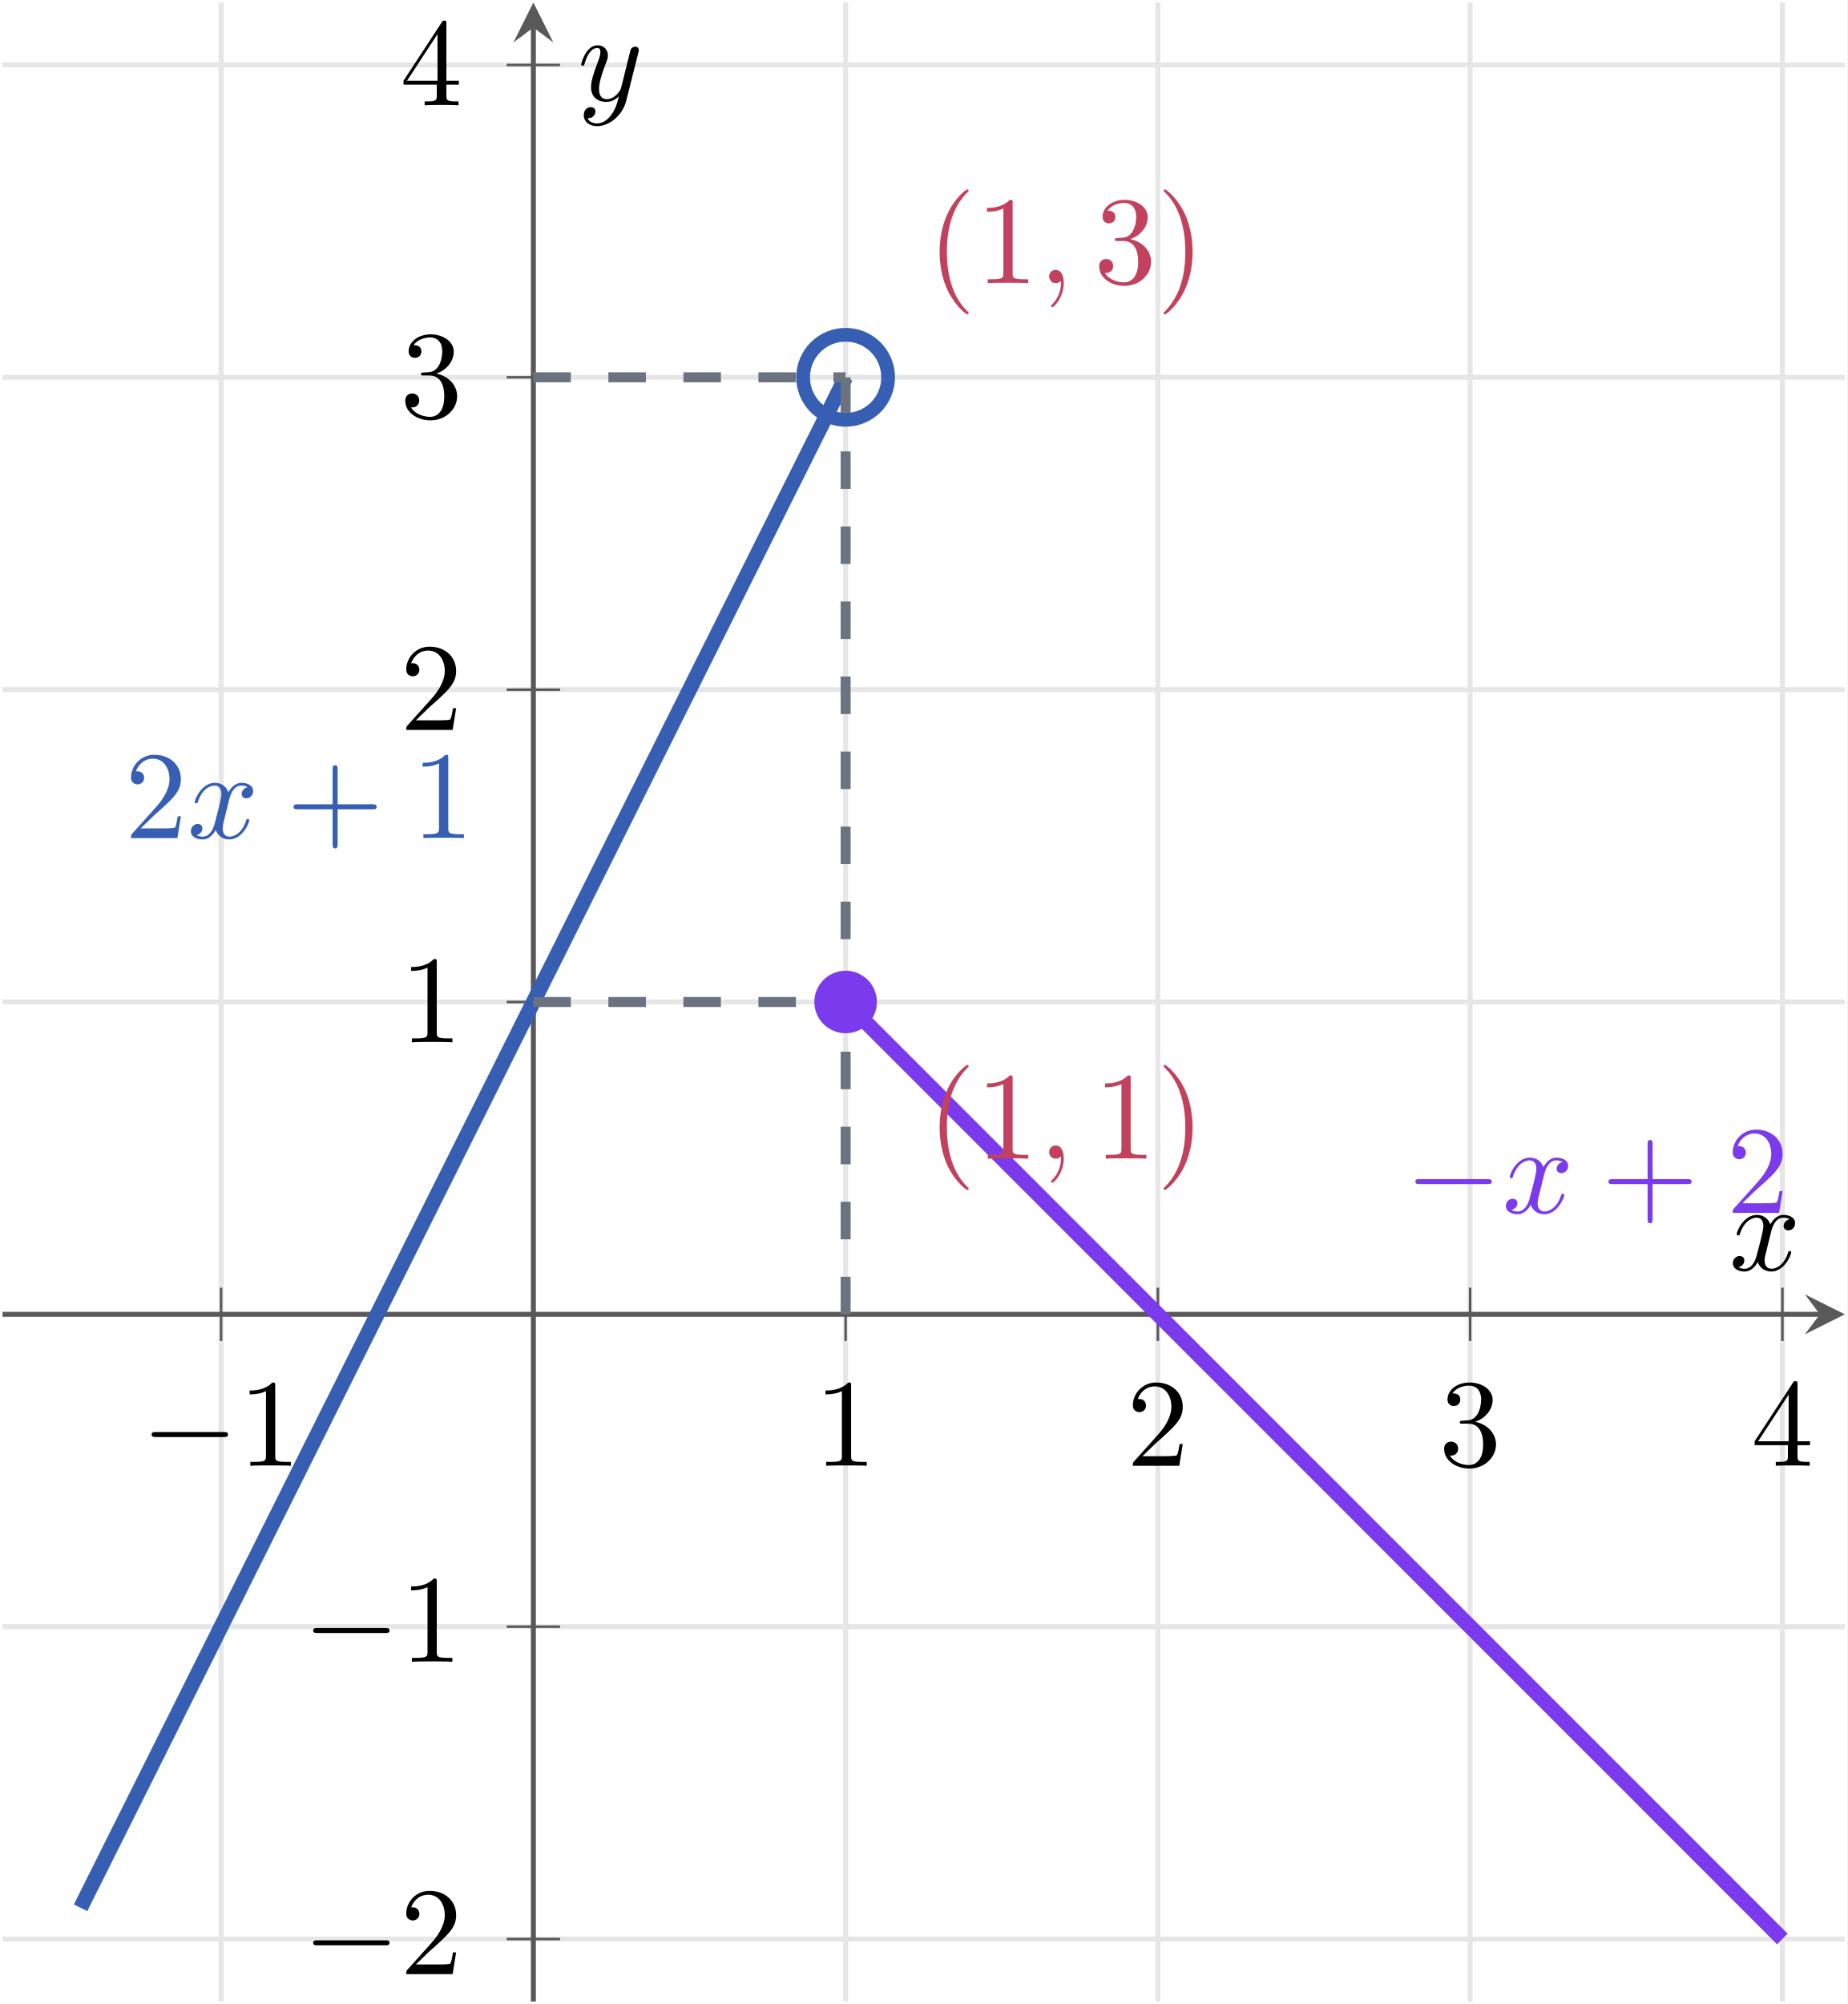
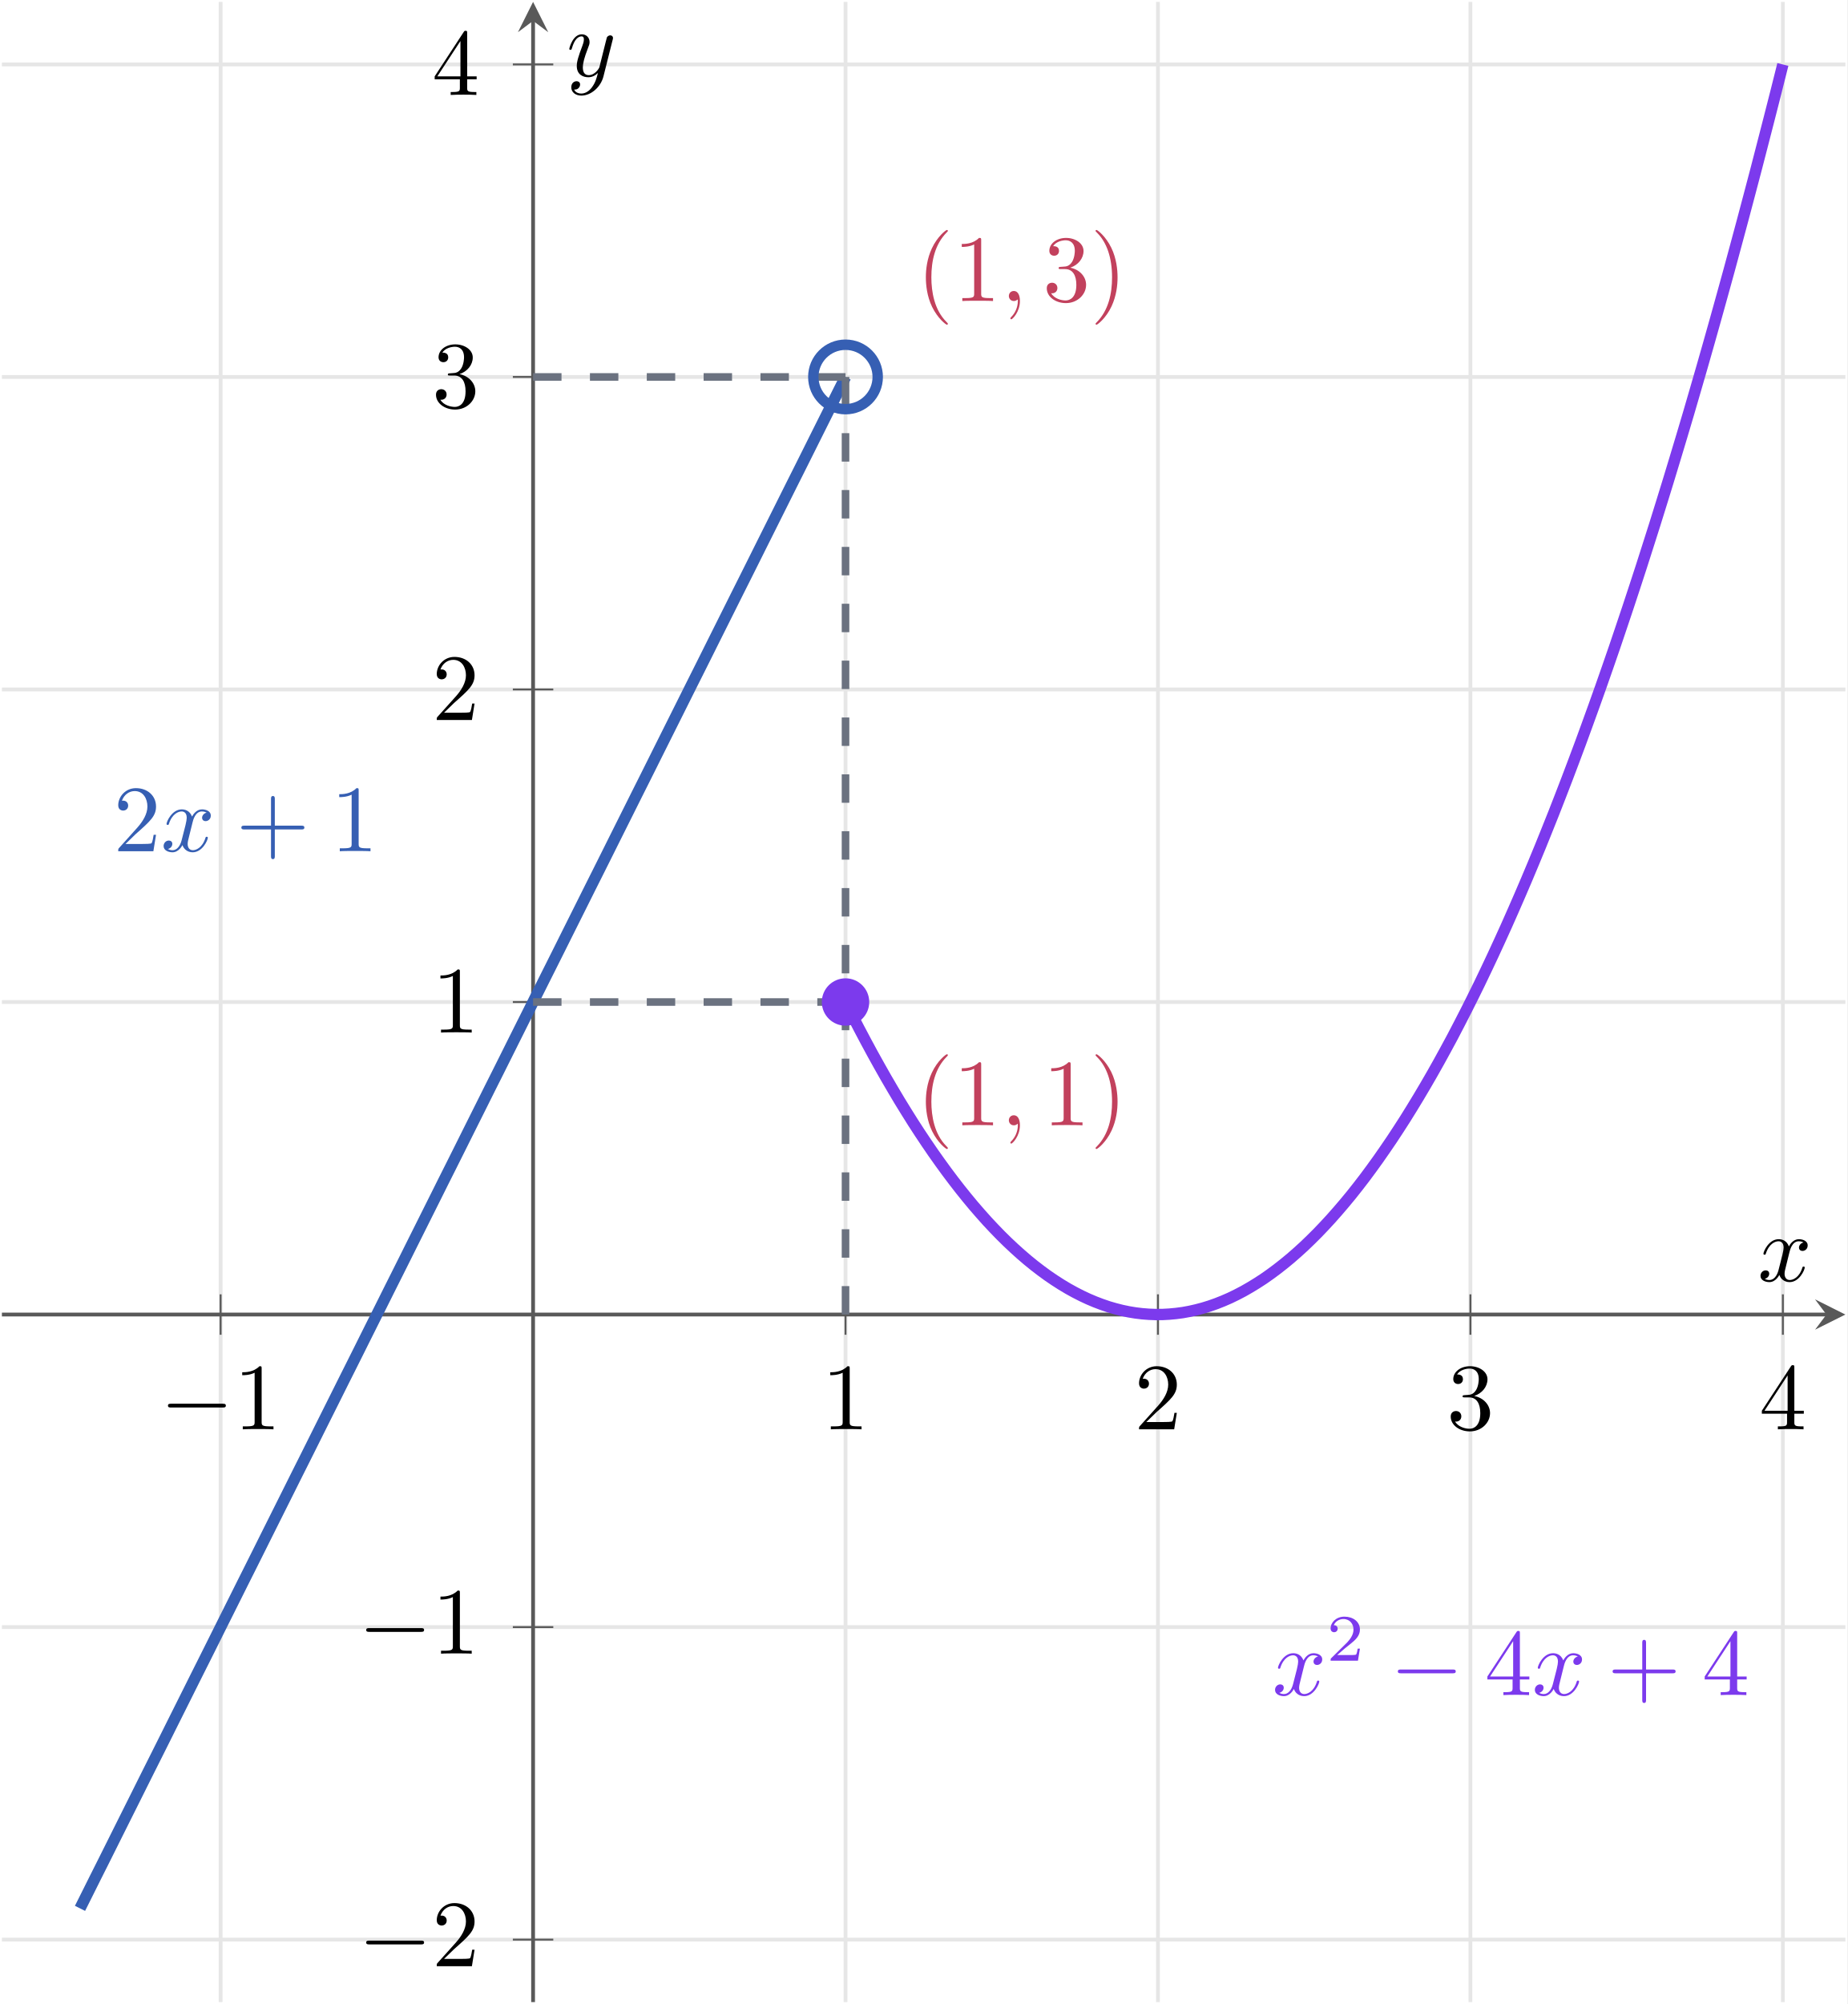
- <svg xmlns="http://www.w3.org/2000/svg" xmlns:xlink="http://www.w3.org/1999/xlink" version="1.1" width="147.215pt" height="159.656pt" viewBox="-67.02 -65.664 147.215 159.656">
-   <rect x="-67.02" y="-65.664" width="147.215" height="159.656" fill="white" />
+ <svg xmlns="http://www.w3.org/2000/svg" xmlns:xlink="http://www.w3.org/1999/xlink" version="1.1" width="194.258pt" height="210.684pt" viewBox="-67.02 -67.02 194.258 210.684">
+   <rect x="-67.02" y="-67.02" width="194.258" height="210.684" fill="white" />
  <defs>
    <path id="g0-0" d="M6.565-2.291C6.735-2.291 6.914-2.291 6.914-2.491S6.735-2.69 6.565-2.69H1.176C1.006-2.69 .827-2.69 .827-2.491S1.006-2.291 1.176-2.291H6.565Z" />
    <path id="g1-59" d="M2.022-.01C2.022-.667 1.773-1.056 1.385-1.056C1.056-1.056 .857-.807 .857-.528C.857-.259 1.056 0 1.385 0C1.504 0 1.634-.04 1.733-.13C1.763-.149 1.773-.159 1.783-.159S1.803-.149 1.803-.01C1.803 .727 1.455 1.325 1.126 1.654C1.016 1.763 1.016 1.783 1.016 1.813C1.016 1.883 1.066 1.923 1.116 1.923C1.225 1.923 2.022 1.156 2.022-.01Z" />
    <path id="g1-120" d="M3.328-3.009C3.387-3.268 3.616-4.184 4.314-4.184C4.364-4.184 4.603-4.184 4.812-4.055C4.533-4.005 4.334-3.756 4.334-3.517C4.334-3.357 4.443-3.168 4.712-3.168C4.932-3.168 5.25-3.347 5.25-3.746C5.25-4.264 4.663-4.403 4.324-4.403C3.746-4.403 3.397-3.875 3.278-3.646C3.029-4.304 2.491-4.403 2.202-4.403C1.166-4.403 .598-3.118 .598-2.869C.598-2.77 .697-2.77 .717-2.77C.797-2.77 .827-2.79 .847-2.879C1.186-3.935 1.843-4.184 2.182-4.184C2.371-4.184 2.72-4.095 2.72-3.517C2.72-3.208 2.55-2.54 2.182-1.146C2.022-.528 1.674-.11 1.235-.11C1.176-.11 .946-.11 .737-.239C.986-.289 1.205-.498 1.205-.777C1.205-1.046 .986-1.126 .837-1.126C.538-1.126 .289-.867 .289-.548C.289-.09 .787 .11 1.225 .11C1.883 .11 2.242-.588 2.271-.648C2.391-.279 2.75 .11 3.347 .11C4.374 .11 4.941-1.176 4.941-1.425C4.941-1.524 4.852-1.524 4.822-1.524C4.732-1.524 4.712-1.484 4.692-1.415C4.364-.349 3.686-.11 3.367-.11C2.979-.11 2.819-.428 2.819-.767C2.819-.986 2.879-1.205 2.989-1.644L3.328-3.009Z" />
    <path id="g1-121" d="M4.842-3.796C4.882-3.935 4.882-3.955 4.882-4.025C4.882-4.204 4.742-4.294 4.593-4.294C4.493-4.294 4.334-4.234 4.244-4.085C4.224-4.035 4.144-3.726 4.105-3.547C4.035-3.288 3.965-3.019 3.905-2.75L3.457-.956C3.417-.807 2.989-.11 2.331-.11C1.823-.11 1.714-.548 1.714-.917C1.714-1.375 1.883-1.993 2.222-2.869C2.381-3.278 2.421-3.387 2.421-3.587C2.421-4.035 2.102-4.403 1.604-4.403C.658-4.403 .289-2.959 .289-2.869C.289-2.77 .389-2.77 .408-2.77C.508-2.77 .518-2.79 .568-2.949C.837-3.885 1.235-4.184 1.574-4.184C1.654-4.184 1.823-4.184 1.823-3.866C1.823-3.616 1.724-3.357 1.654-3.168C1.255-2.112 1.076-1.544 1.076-1.076C1.076-.189 1.704 .11 2.291 .11C2.68 .11 3.019-.06 3.298-.339C3.168 .179 3.049 .667 2.65 1.196C2.391 1.534 2.012 1.823 1.554 1.823C1.415 1.823 .966 1.793 .797 1.405C.956 1.405 1.086 1.405 1.225 1.285C1.325 1.196 1.425 1.066 1.425 .877C1.425 .568 1.156 .528 1.056 .528C.827 .528 .498 .687 .498 1.176C.498 1.674 .936 2.042 1.554 2.042C2.58 2.042 3.606 1.136 3.885 .01L4.842-3.796Z" />
    <path id="g2-40" d="M3.298 2.391C3.298 2.361 3.298 2.341 3.128 2.172C1.883 .917 1.564-.966 1.564-2.491C1.564-4.224 1.943-5.958 3.168-7.203C3.298-7.323 3.298-7.342 3.298-7.372C3.298-7.442 3.258-7.472 3.198-7.472C3.098-7.472 2.202-6.795 1.614-5.529C1.106-4.433 .986-3.328 .986-2.491C.986-1.714 1.096-.508 1.644 .618C2.242 1.843 3.098 2.491 3.198 2.491C3.258 2.491 3.298 2.461 3.298 2.391Z" />
    <path id="g2-41" d="M2.879-2.491C2.879-3.268 2.77-4.473 2.222-5.599C1.624-6.824 .767-7.472 .667-7.472C.608-7.472 .568-7.432 .568-7.372C.568-7.342 .568-7.323 .757-7.143C1.733-6.157 2.301-4.573 2.301-2.491C2.301-.787 1.933 .966 .697 2.222C.568 2.341 .568 2.361 .568 2.391C.568 2.451 .608 2.491 .667 2.491C.767 2.491 1.664 1.813 2.252 .548C2.76-.548 2.879-1.654 2.879-2.491Z" />
    <path id="g2-43" d="M4.075-2.291H6.854C6.994-2.291 7.183-2.291 7.183-2.491S6.994-2.69 6.854-2.69H4.075V-5.479C4.075-5.619 4.075-5.808 3.875-5.808S3.676-5.619 3.676-5.479V-2.69H.887C.747-2.69 .558-2.69 .558-2.491S.747-2.291 .887-2.291H3.676V.498C3.676 .638 3.676 .827 3.875 .827S4.075 .638 4.075 .498V-2.291Z" />
    <path id="g2-49" d="M2.929-6.376C2.929-6.615 2.929-6.635 2.7-6.635C2.082-5.998 1.205-5.998 .887-5.998V-5.689C1.086-5.689 1.674-5.689 2.192-5.948V-.787C2.192-.428 2.162-.309 1.265-.309H.946V0C1.295-.03 2.162-.03 2.56-.03S3.826-.03 4.174 0V-.309H3.856C2.959-.309 2.929-.418 2.929-.787V-6.376Z" />
    <path id="g2-50" d="M1.265-.767L2.321-1.793C3.875-3.168 4.473-3.706 4.473-4.702C4.473-5.838 3.577-6.635 2.361-6.635C1.235-6.635 .498-5.719 .498-4.832C.498-4.274 .996-4.274 1.026-4.274C1.196-4.274 1.544-4.394 1.544-4.802C1.544-5.061 1.365-5.32 1.016-5.32C.936-5.32 .917-5.32 .887-5.31C1.116-5.958 1.654-6.326 2.232-6.326C3.138-6.326 3.567-5.519 3.567-4.702C3.567-3.905 3.068-3.118 2.521-2.501L.608-.369C.498-.259 .498-.239 .498 0H4.194L4.473-1.733H4.224C4.174-1.435 4.105-.996 4.005-.847C3.935-.767 3.278-.767 3.059-.767H1.265Z" />
    <path id="g2-51" d="M2.889-3.507C3.706-3.776 4.284-4.473 4.284-5.26C4.284-6.077 3.407-6.635 2.451-6.635C1.445-6.635 .687-6.037 .687-5.28C.687-4.951 .907-4.762 1.196-4.762C1.504-4.762 1.704-4.981 1.704-5.27C1.704-5.768 1.235-5.768 1.086-5.768C1.395-6.257 2.052-6.386 2.411-6.386C2.819-6.386 3.367-6.167 3.367-5.27C3.367-5.151 3.347-4.573 3.088-4.134C2.79-3.656 2.451-3.626 2.202-3.616C2.122-3.606 1.883-3.587 1.813-3.587C1.733-3.577 1.664-3.567 1.664-3.467C1.664-3.357 1.733-3.357 1.903-3.357H2.341C3.158-3.357 3.527-2.68 3.527-1.704C3.527-.349 2.839-.06 2.401-.06C1.973-.06 1.225-.229 .877-.817C1.225-.767 1.534-.986 1.534-1.365C1.534-1.724 1.265-1.923 .976-1.923C.737-1.923 .418-1.783 .418-1.345C.418-.438 1.345 .219 2.431 .219C3.646 .219 4.553-.687 4.553-1.704C4.553-2.521 3.925-3.298 2.889-3.507Z" />
    <path id="g2-52" d="M2.929-1.644V-.777C2.929-.418 2.909-.309 2.172-.309H1.963V0C2.371-.03 2.889-.03 3.308-.03S4.254-.03 4.663 0V-.309H4.453C3.716-.309 3.696-.418 3.696-.777V-1.644H4.692V-1.953H3.696V-6.486C3.696-6.685 3.696-6.745 3.537-6.745C3.447-6.745 3.417-6.745 3.337-6.625L.279-1.953V-1.644H2.929ZM2.989-1.953H.558L2.989-5.669V-1.953Z" />
+     <path id="g3-50" d="M3.522-1.269H3.285C3.264-1.116 3.194-.704 3.103-.635C3.048-.593 2.511-.593 2.413-.593H1.13C1.862-1.241 2.106-1.437 2.525-1.764C3.041-2.176 3.522-2.608 3.522-3.271C3.522-4.115 2.783-4.631 1.89-4.631C1.025-4.631 .439-4.024 .439-3.382C.439-3.027 .739-2.992 .809-2.992C.976-2.992 1.179-3.11 1.179-3.361C1.179-3.487 1.13-3.731 .767-3.731C.983-4.226 1.458-4.38 1.785-4.38C2.483-4.38 2.845-3.836 2.845-3.271C2.845-2.664 2.413-2.183 2.19-1.932L.509-.272C.439-.209 .439-.195 .439 0H3.313L3.522-1.269Z" />
  </defs>
  <g id="page1">
-     <path d="M-49.402 93.793V-65.464M.367 93.793V-65.464M25.25 93.793V-65.464M50.133 93.793V-65.464M75.019 93.793V-65.464" stroke="#e6e6e6" fill="none" stroke-width=".399" stroke-miterlimit="10" />
-     <path d="M-66.82 88.816H79.996M-66.82 63.93H79.996M-66.82 14.164H79.996M-66.82-10.718H79.996M-66.82-35.605H79.996M-66.82-60.488H79.996" stroke="#e6e6e6" fill="none" stroke-width=".399" stroke-miterlimit="10" />
-     <path d="M-49.402 41.172V36.922M.367 41.172V36.922M25.25 41.172V36.922M50.133 41.172V36.922M75.019 41.172V36.922" stroke="#595959" fill="none" stroke-width=".199" stroke-miterlimit="10" />
-     <path d="M-26.645 88.816H-22.391M-26.645 63.93H-22.391M-26.645 14.164H-22.391M-26.645-10.718H-22.391M-26.645-35.605H-22.391M-26.645-60.488H-22.391" stroke="#595959" fill="none" stroke-width=".199" stroke-miterlimit="10" />
-     <path d="M-66.82 39.047H78.004" stroke="#595959" fill="none" stroke-width=".399" stroke-miterlimit="10" />
-     <path d="M79.996 39.047L76.809 37.453L78.004 39.047L76.809 40.641" fill="#595959" />
-     <path d="M-24.516 93.793V-63.472" stroke="#595959" fill="none" stroke-width=".399" stroke-miterlimit="10" />
-     <path d="M-24.516-65.465L-26.109-62.277L-24.516-63.473L-22.922-62.277" fill="#595959" />
-     <g transform="matrix(1 0 0 1 10.8544 -40.7093)">
-       <use x="-66.62" y="91.823" xlink:href="#g0-0" />
-       <use x="-58.871" y="91.823" xlink:href="#g2-49" />
+     <path d="M-43.82 143.464V-66.821M21.895 143.464V-66.821M54.749 143.464V-66.821M87.609 143.464V-66.821M120.465 143.464V-66.821" stroke="#e6e6e6" fill="none" stroke-width=".399" stroke-miterlimit="10" />
+     <path d="M-66.82 136.894H127.04M-66.82 104.039H127.04M-66.82 38.324H127.04M-66.82 5.464H127.04M-66.82-27.391H127.04M-66.82-60.246H127.04" stroke="#e6e6e6" fill="none" stroke-width=".399" stroke-miterlimit="10" />
+     <path d="M-43.82 73.304V69.054M21.895 73.304V69.054M54.749 73.304V69.054M87.609 73.304V69.054M120.465 73.304V69.054" stroke="#595959" fill="none" stroke-width=".199" stroke-miterlimit="10" />
+     <path d="M-13.09 136.894H-8.836M-13.09 104.039H-8.836M-13.09 38.324H-8.836M-13.09 5.464H-8.836M-13.09-27.391H-8.836M-13.09-60.246H-8.836" stroke="#595959" fill="none" stroke-width=".199" stroke-miterlimit="10" />
+     <path d="M-66.82 71.179H125.046" stroke="#595959" fill="none" stroke-width=".399" stroke-miterlimit="10" />
+     <path d="M127.039 71.18L123.851 69.586L125.047 71.18L123.851 72.773" fill="#595959" />
+     <path d="M-10.961 143.464V-64.829" stroke="#595959" fill="none" stroke-width=".399" stroke-miterlimit="10" />
+     <path d="M-10.961-66.82L-12.555-63.633L-10.961-64.828L-9.367-63.633" fill="#595959" />
+     <g transform="matrix(1 0 0 1 16.4357 -59.8453)">
+       <use x="-66.62" y="143.092" xlink:href="#g0-0" />
+       <use x="-58.871" y="143.092" xlink:href="#g2-49" />
    </g>
-     <g transform="matrix(1 0 0 1 64.49634 -40.7093)">
-       <use x="-66.62" y="91.823" xlink:href="#g2-49" />
+     <g transform="matrix(1 0 0 1 86.0243 -59.8453)">
+       <use x="-66.62" y="143.092" xlink:href="#g2-49" />
    </g>
-     <g transform="matrix(1 0 0 1 89.3801 -40.7093)">
-       <use x="-66.62" y="91.823" xlink:href="#g2-50" />
+     <g transform="matrix(1 0 0 1 118.8815 -59.8453)">
+       <use x="-66.62" y="143.092" xlink:href="#g2-50" />
    </g>
-     <g transform="matrix(1 0 0 1 114.2639 -40.7093)">
-       <use x="-66.62" y="91.823" xlink:href="#g2-51" />
+     <g transform="matrix(1 0 0 1 151.7386 -59.8453)">
+       <use x="-66.62" y="143.092" xlink:href="#g2-51" />
    </g>
-     <g transform="matrix(1 0 0 1 139.1477 -40.7093)">
-       <use x="-66.62" y="91.823" xlink:href="#g2-52" />
+     <g transform="matrix(1 0 0 1 184.5962 -59.8453)">
+       <use x="-66.62" y="143.092" xlink:href="#g2-52" />
    </g>
-     <g transform="matrix(1 0 0 1 23.7275 -.2126)">
-       <use x="-66.62" y="91.823" xlink:href="#g0-0" />
-       <use x="-58.871" y="91.823" xlink:href="#g2-50" />
+     <g transform="matrix(1 0 0 1 37.2821 -3.402)">
+       <use x="-66.62" y="143.092" xlink:href="#g0-0" />
+       <use x="-58.871" y="143.092" xlink:href="#g2-50" />
    </g>
-     <g transform="matrix(1 0 0 1 23.7275 -25.0964)">
-       <use x="-66.62" y="91.823" xlink:href="#g0-0" />
-       <use x="-58.871" y="91.823" xlink:href="#g2-49" />
+     <g transform="matrix(1 0 0 1 37.2821 -36.259)">
+       <use x="-66.62" y="143.092" xlink:href="#g0-0" />
+       <use x="-58.871" y="143.092" xlink:href="#g2-49" />
    </g>
-     <g transform="matrix(1 0 0 1 31.4762 -74.4489)">
-       <use x="-66.62" y="91.823" xlink:href="#g2-49" />
+     <g transform="matrix(1 0 0 1 45.0309 -101.5583)">
+       <use x="-66.62" y="143.092" xlink:href="#g2-49" />
    </g>
-     <g transform="matrix(1 0 0 1 31.4762 -99.33272)">
-       <use x="-66.62" y="91.823" xlink:href="#g2-50" />
+     <g transform="matrix(1 0 0 1 45.0309 -134.4154)">
+       <use x="-66.62" y="143.092" xlink:href="#g2-50" />
    </g>
-     <g transform="matrix(1 0 0 1 31.4762 -124.2165)">
-       <use x="-66.62" y="91.823" xlink:href="#g2-51" />
+     <g transform="matrix(1 0 0 1 45.0309 -167.2725)">
+       <use x="-66.62" y="143.092" xlink:href="#g2-51" />
    </g>
-     <g transform="matrix(1 0 0 1 31.4762 -149.1003)">
-       <use x="-66.62" y="91.823" xlink:href="#g2-52" />
+     <g transform="matrix(1 0 0 1 45.0309 -200.1297)">
+       <use x="-66.62" y="143.092" xlink:href="#g2-52" />
    </g>
-     <path d="M-60.598 86.328L-59.984 85.094L-59.367 83.863L-58.75 82.633L-58.137 81.398L-57.52 80.168L-56.902 78.938L-56.289 77.707L-55.672 76.473L-55.055 75.242L-54.441 74.012L-53.824 72.777L-53.207 71.547L-52.594 70.316L-51.977 69.086L-51.363 67.852L-50.746 66.621L-50.129 65.391L-49.516 64.156L-48.898 62.926L-48.281 61.695L-47.668 60.465L-47.051 59.23L-46.434 58L-45.82 56.77L-45.203 55.535L-44.586 54.305L-43.973 53.074L-43.355 51.844L-42.742 50.609L-42.125 49.379L-41.508 48.148L-40.895 46.914L-40.277 45.684L-39.66 44.453L-39.047 43.219L-38.43 41.988L-37.812 40.758L-37.199 39.527L-36.582 38.293L-35.965 37.062L-35.352 35.832L-34.734 34.598L-34.121 33.367L-33.504 32.137L-32.887 30.906L-32.273 29.672L-31.656 28.441L-31.039 27.211L-30.426 25.977L-29.809 24.746L-29.191 23.516L-28.578 22.285L-27.961 21.051L-27.344 19.82L-26.73 18.59L-26.113 17.355L-25.5 16.125L-24.883 14.895L-24.266 13.664L-23.652 12.43L-23.035 11.199L-22.418 9.969L-21.805 8.734L-21.188 7.504L-20.57 6.274L-19.957 5.043L-19.34 3.809L-18.723 2.578L-18.109 1.348L-17.492 .113L-16.875-1.117L-16.262-2.348L-15.645-3.578L-15.031-4.812L-14.414-6.043L-13.797-7.273L-13.184-8.507L-12.566-9.738L-11.949-10.968L-11.336-12.199L-10.719-13.433L-10.102-14.664L-9.488-15.894L-8.871-17.128L-8.254-18.359L-7.641-19.589L-7.024-20.82L-6.41-22.054L-5.793-23.285L-5.176-24.515L-4.562-25.75L-3.945-26.98L-3.328-28.211L-2.715-29.445L-2.098-30.675L-1.48-31.906L-.867-33.136L-.25-34.371L.367-35.601" stroke="#365fb3" fill="none" stroke-width="1.196" stroke-miterlimit="10" />
-     <path d="M.367 14.164L1.121 14.918L1.875 15.672L2.629 16.426L3.383 17.18L4.137 17.934L4.891 18.688L5.644 19.441L6.398 20.195L7.152 20.949L7.906 21.703L8.66 22.457L9.414 23.211L10.168 23.965L10.922 24.719L11.676 25.473L12.43 26.227L13.184 26.98L13.938 27.734L14.691 28.488L15.449 29.242L16.203 29.996L16.957 30.754L17.711 31.508L18.465 32.262L19.219 33.016L19.973 33.77L20.727 34.523L21.48 35.277L22.234 36.031L22.988 36.785L23.742 37.539L24.496 38.293L25.25 39.047L26.004 39.801L26.758 40.555L27.512 41.309L28.266 42.062L29.02 42.816L29.773 43.57L30.527 44.324L31.281 45.078L32.035 45.832L32.789 46.586L33.542 47.34L34.297 48.094L35.05 48.848L35.804 49.602L36.559 50.355L37.312 51.109L38.066 51.863L38.825 52.617L39.578 53.371L40.331 54.125L41.086 54.883L41.84 55.637L42.593 56.391L43.347 57.145L44.102 57.898L44.855 58.652L45.609 59.406L46.364 60.16L47.117 60.914L47.871 61.668L48.624 62.422L49.379 63.176L50.133 63.93L50.886 64.684L51.641 65.438L52.395 66.191L53.148 66.945L53.903 67.699L54.657 68.453L55.41 69.207L56.164 69.961L56.917 70.715L57.672 71.469L58.425 72.223L59.179 72.977L59.934 73.731L60.688 74.484L61.441 75.238L62.196 75.992L62.953 76.746L63.706 77.5L64.46 78.258L65.215 79.012L65.969 79.766L66.722 80.52L67.477 81.273L68.231 82.027L68.984 82.781L69.739 83.535L70.493 84.289L71.246 85.043L71.999 85.797L72.754 86.551L73.507 87.305L74.261 88.059L75.016 88.813" stroke="#7c3aed" fill="none" stroke-width="1.196" stroke-miterlimit="10" />
-     <path d="M.367 39.047V-35.605" stroke="#6b7280" fill="none" stroke-width=".797" stroke-miterlimit="10" stroke-dasharray="2.989 2.989" />
-     <path d="M-24.516-35.605H.367" stroke="#6b7280" fill="none" stroke-width=".797" stroke-miterlimit="10" stroke-dasharray="2.989 2.989" />
-     <path d="M-24.516 14.164H.367" stroke="#6b7280" fill="none" stroke-width=".797" stroke-miterlimit="10" stroke-dasharray="2.989 2.989" />
-     <g fill="#365fb3" transform="matrix(1 0 0 1 9.5415 -90.7184)">
-       <use x="-66.62" y="91.823" xlink:href="#g2-50" />
-       <use x="-61.639" y="91.823" xlink:href="#g1-120" />
-       <use x="-53.731" y="91.823" xlink:href="#g2-43" />
-       <use x="-43.768" y="91.823" xlink:href="#g2-49" />
+     <path d="M-58.606 133.609L-57.793 131.984L-56.981 130.355L-56.164 128.73L-55.352 127.105L-54.539 125.476L-53.727 123.851L-52.914 122.226L-52.102 120.597L-51.289 118.972L-50.473 117.347L-49.66 115.722L-48.848 114.093L-48.035 112.468L-47.223 110.843L-46.41 109.215L-45.594 107.59L-44.781 105.965L-43.969 104.336L-43.156 102.711L-42.344 101.086L-41.531 99.457L-40.715 97.832L-39.902 96.207L-39.09 94.578L-38.277 92.953L-37.465 91.328L-36.652 89.703L-35.84 88.074L-35.023 86.449L-34.211 84.824L-33.398 83.195L-32.586 81.57L-31.773 79.945L-30.961 78.316L-30.145 76.691L-29.332 75.066L-28.52 73.437L-27.707 71.812L-26.895 70.187L-26.082 68.558L-25.266 66.933L-24.453 65.308L-23.641 63.679L-22.828 62.054L-22.016 60.429L-21.203 58.804L-20.391 57.175L-19.574 55.55L-18.762 53.925L-17.949 52.297L-17.137 50.672L-16.324 49.047L-15.512 47.418L-14.695 45.793L-13.883 44.168L-13.07 42.539L-12.258 40.914L-11.445 39.289L-10.633 37.66L-9.82 36.035L-9.004 34.41L-8.191 32.785L-7.379 31.156L-6.566 29.531L-5.754 27.906L-4.941 26.277L-4.125 24.652L-3.312 23.027L-2.5 21.398L-1.688 19.773L-.875 18.148L-.062 16.519L.754 14.894L1.566 13.269L2.379 11.64L3.191 10.015L4.004 8.39L4.816 6.765L5.629 5.136L6.445 3.511L7.258 1.886L8.07 .257L8.883-1.368L9.695-2.993L10.508-4.621L11.324-6.246L12.137-7.871L12.949-9.5L13.762-11.125L14.574-12.75L15.387-14.379L16.199-16.004L17.016-17.629L17.828-19.254L18.641-20.883L19.453-22.508L20.266-24.133L21.078-25.762L21.895-27.387" stroke="#365fb3" fill="none" stroke-width="1.196" stroke-miterlimit="10" />
+     <path d="M21.895 38.324L22.605 39.726L23.312 41.097L24.023 42.441L24.73 43.75L25.441 45.031L26.148 46.281L26.859 47.5L27.566 48.691L28.277 49.847L28.984 50.976L29.695 52.074L30.406 53.14L31.113 54.175L31.824 55.179L32.531 56.152L33.242 57.097L33.95 58.011L34.66 58.894L35.367 59.746L36.078 60.566L36.785 61.359L37.496 62.117L38.203 62.847L38.914 63.547L39.624 64.215L40.331 64.851L41.042 65.461L41.749 66.035L42.461 66.582L43.167 67.097L43.879 67.582L44.586 68.035L45.297 68.461L46.004 68.851L46.715 69.215L47.422 69.546L48.133 69.847L48.843 70.117L49.55 70.359L50.261 70.566L50.968 70.746L51.679 70.894L52.386 71.011L53.097 71.097L53.804 71.152L54.516 71.179L55.222 71.175L55.934 71.136L56.645 71.07L57.352 70.976L58.062 70.847L58.77 70.687L59.48 70.5L60.188 70.281L60.898 70.031L61.605 69.75L62.316 69.441L63.023 69.097L63.734 68.726L64.442 68.32L65.153 67.886L65.864 67.425L66.57 66.929L67.281 66.402L67.989 65.847L68.7 65.261L69.406 64.644L70.118 63.996L70.825 63.316L71.535 62.609L72.243 61.867L72.954 61.097L73.66 60.297L74.371 59.465L75.082 58.605L75.79 57.711L76.499 56.789L77.207 55.832L77.918 54.847L78.624 53.832L79.335 52.789L80.043 51.711L80.754 50.605L81.46 49.468L82.171 48.297L82.879 47.101L83.59 45.871L84.3 44.609L85.007 43.32L85.719 42L86.425 40.644L87.136 39.261L87.844 37.851L88.555 36.406L89.261 34.933L89.972 33.425L90.68 31.89L91.391 30.324L92.097 28.73L92.808 27.101L93.519 25.441L94.227 23.754L94.938 22.035L95.644 20.285L96.356 18.504L97.062 16.695L97.773 14.851L98.481 12.98L99.192 11.078L99.898 9.144L100.609 7.179L101.32 5.183L102.028 3.16L102.739 1.105L103.445-.985L104.156-3.102L104.864-5.246L105.575-7.426L106.281-9.637L106.993-11.875L107.7-14.145L108.41-16.446L109.118-18.778L109.829-21.141L110.54-23.532L111.246-25.957L111.957-28.411L112.665-30.895L113.374-33.411L114.082-35.954L114.793-38.532L115.499-41.137L116.21-43.778L116.918-46.446L117.629-49.141L118.335-51.871L119.046-54.633L119.757-57.422L120.465-60.243" stroke="#7c3aed" fill="none" stroke-width="1.196" stroke-miterlimit="10" />
+     <path d="M21.895 71.179V-27.391" stroke="#6b7280" fill="none" stroke-width=".797" stroke-miterlimit="10" stroke-dasharray="2.989 2.989" />
+     <path d="M-10.961-27.391H21.895" stroke="#6b7280" fill="none" stroke-width=".797" stroke-miterlimit="10" stroke-dasharray="2.989 2.989" />
+     <path d="M-10.961 38.324H21.895" stroke="#6b7280" fill="none" stroke-width=".797" stroke-miterlimit="10" stroke-dasharray="2.989 2.989" />
+     <g fill="#365fb3" transform="matrix(1 0 0 1 11.5348 -120.6184)">
+       <use x="-66.62" y="143.092" xlink:href="#g2-50" />
+       <use x="-61.639" y="143.092" xlink:href="#g1-120" />
+       <use x="-53.731" y="143.092" xlink:href="#g2-43" />
+       <use x="-43.768" y="143.092" xlink:href="#g2-49" />
    </g>
-     <g fill="#7c3aed" transform="matrix(1 0 0 1 111.565 -60.8578)">
-       <use x="-66.62" y="91.823" xlink:href="#g0-0" />
-       <use x="-58.871" y="91.823" xlink:href="#g1-120" />
-       <use x="-50.964" y="91.823" xlink:href="#g2-43" />
-       <use x="-41.001" y="91.823" xlink:href="#g2-50" />
+     <g fill="#7c3aed" transform="matrix(1 0 0 1 133.3938 -31.904)">
+       <use x="-66.62" y="143.092" xlink:href="#g1-120" />
+       <use x="-60.926" y="139.476" xlink:href="#g3-50" />
+       <use x="-54.243" y="143.092" xlink:href="#g0-0" />
+       <use x="-44.28" y="143.092" xlink:href="#g2-52" />
+       <use x="-39.299" y="143.092" xlink:href="#g1-120" />
+       <use x="-31.391" y="143.092" xlink:href="#g2-43" />
+       <use x="-21.429" y="143.092" xlink:href="#g2-52" />
    </g>
-     <g fill="#c2415d" transform="matrix(1 0 0 1 73.49284 -134.9301)">
-       <use x="-66.62" y="91.823" xlink:href="#g2-40" />
-       <use x="-62.746" y="91.823" xlink:href="#g2-49" />
-       <use x="-57.764" y="91.823" xlink:href="#g1-59" />
-       <use x="-53.337" y="91.823" xlink:href="#g2-51" />
-       <use x="-48.355" y="91.823" xlink:href="#g2-41" />
+     <g fill="#c2415d" transform="matrix(1 0 0 1 95.9776 -178.4646)">
+       <use x="-66.62" y="143.092" xlink:href="#g2-40" />
+       <use x="-62.746" y="143.092" xlink:href="#g2-49" />
+       <use x="-57.764" y="143.092" xlink:href="#g1-59" />
+       <use x="-53.337" y="143.092" xlink:href="#g2-51" />
+       <use x="-48.355" y="143.092" xlink:href="#g2-41" />
    </g>
-     <g fill="#c2415d" transform="matrix(1 0 0 1 73.49284 -65.1743)">
-       <use x="-66.62" y="91.823" xlink:href="#g2-40" />
-       <use x="-62.746" y="91.823" xlink:href="#g2-49" />
-       <use x="-57.764" y="91.823" xlink:href="#g1-59" />
-       <use x="-53.337" y="91.823" xlink:href="#g2-49" />
-       <use x="-48.355" y="91.823" xlink:href="#g2-41" />
+     <g fill="#c2415d" transform="matrix(1 0 0 1 95.9776 -91.8053)">
+       <use x="-66.62" y="143.092" xlink:href="#g2-40" />
+       <use x="-62.746" y="143.092" xlink:href="#g2-49" />
+       <use x="-57.764" y="143.092" xlink:href="#g1-59" />
+       <use x="-53.337" y="143.092" xlink:href="#g2-49" />
+       <use x="-48.355" y="143.092" xlink:href="#g2-41" />
    </g>
-     <path d="M3.754-35.605C3.754-37.476 2.238-38.992 .367-38.992C-1.504-38.992-3.02-37.476-3.02-35.605S-1.504-32.218 .367-32.218C2.238-32.218 3.754-33.734 3.754-35.605Z" stroke="#365fb3" fill="none" stroke-width="1.096" stroke-miterlimit="10" />
-     <path d="M2.66 14.164C2.66 12.899 1.633 11.871 .367 11.871C-.898 11.871-1.926 12.899-1.926 14.164S-.898 16.453 .367 16.453C1.633 16.453 2.66 15.43 2.66 14.164Z" fill="#7c3aed" />
-     <path d="M2.66 14.164C2.66 12.899 1.633 11.871 .367 11.871C-.898 11.871-1.926 12.899-1.926 14.164S-.898 16.453 .367 16.453C1.633 16.453 2.66 15.43 2.66 14.164Z" stroke="#7c3aed" fill="none" stroke-width=".399" stroke-miterlimit="10" />
-     <g transform="matrix(1 0 0 1 137.4015 -56.2951)">
-       <use x="-66.62" y="91.823" xlink:href="#g1-120" />
+     <path d="M25.281-27.391C25.281-29.262 23.766-30.778 21.895-30.778S18.508-29.262 18.508-27.391S20.023-24.004 21.895-24.004S25.281-25.52 25.281-27.391Z" stroke="#365fb3" fill="none" stroke-width="1.096" stroke-miterlimit="10" />
+     <path d="M24.188 38.324C24.188 37.058 23.16 36.031 21.895 36.031S19.602 37.058 19.602 38.324C19.602 39.589 20.629 40.613 21.895 40.613S24.188 39.589 24.188 38.324Z" fill="#7c3aed" />
+     <path d="M24.188 38.324C24.188 37.058 23.16 36.031 21.895 36.031S19.602 37.058 19.602 38.324C19.602 39.589 20.629 40.613 21.895 40.613S24.188 39.589 24.188 38.324Z" stroke="#7c3aed" fill="none" stroke-width=".399" stroke-miterlimit="10" />
+     <g transform="matrix(1 0 0 1 184.4442 -75.4311)">
+       <use x="-66.62" y="143.092" xlink:href="#g1-120" />
    </g>
-     <g transform="matrix(1 0 0 1 45.623 -149.478)">
-       <use x="-66.62" y="91.823" xlink:href="#g1-121" />
+     <g transform="matrix(1 0 0 1 59.17764 -202.102)">
+       <use x="-66.62" y="143.092" xlink:href="#g1-121" />
    </g>
  </g>
</svg>
